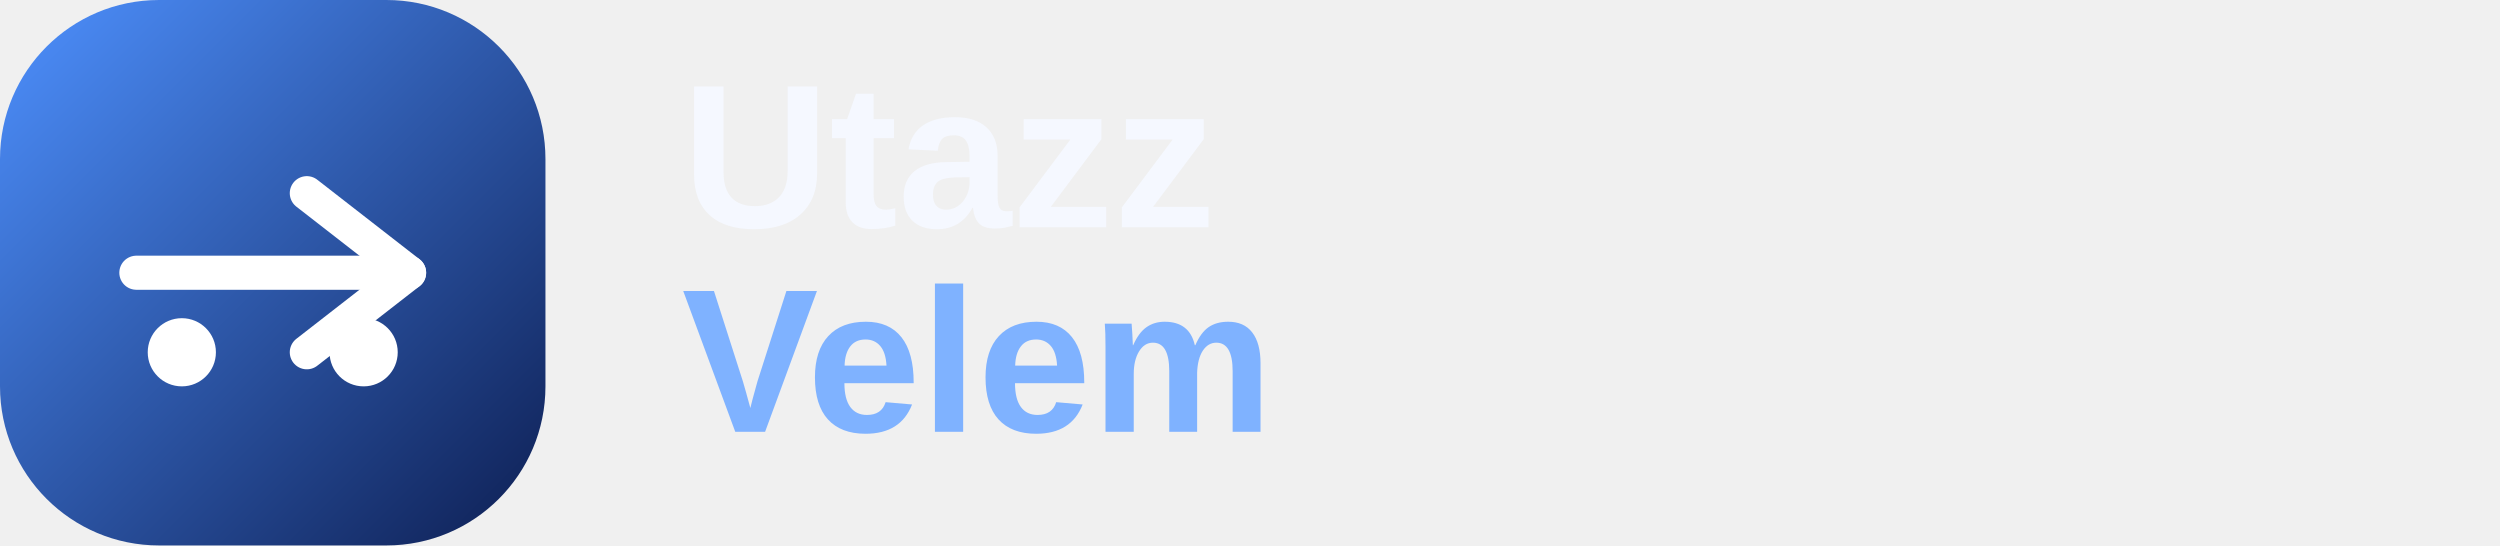
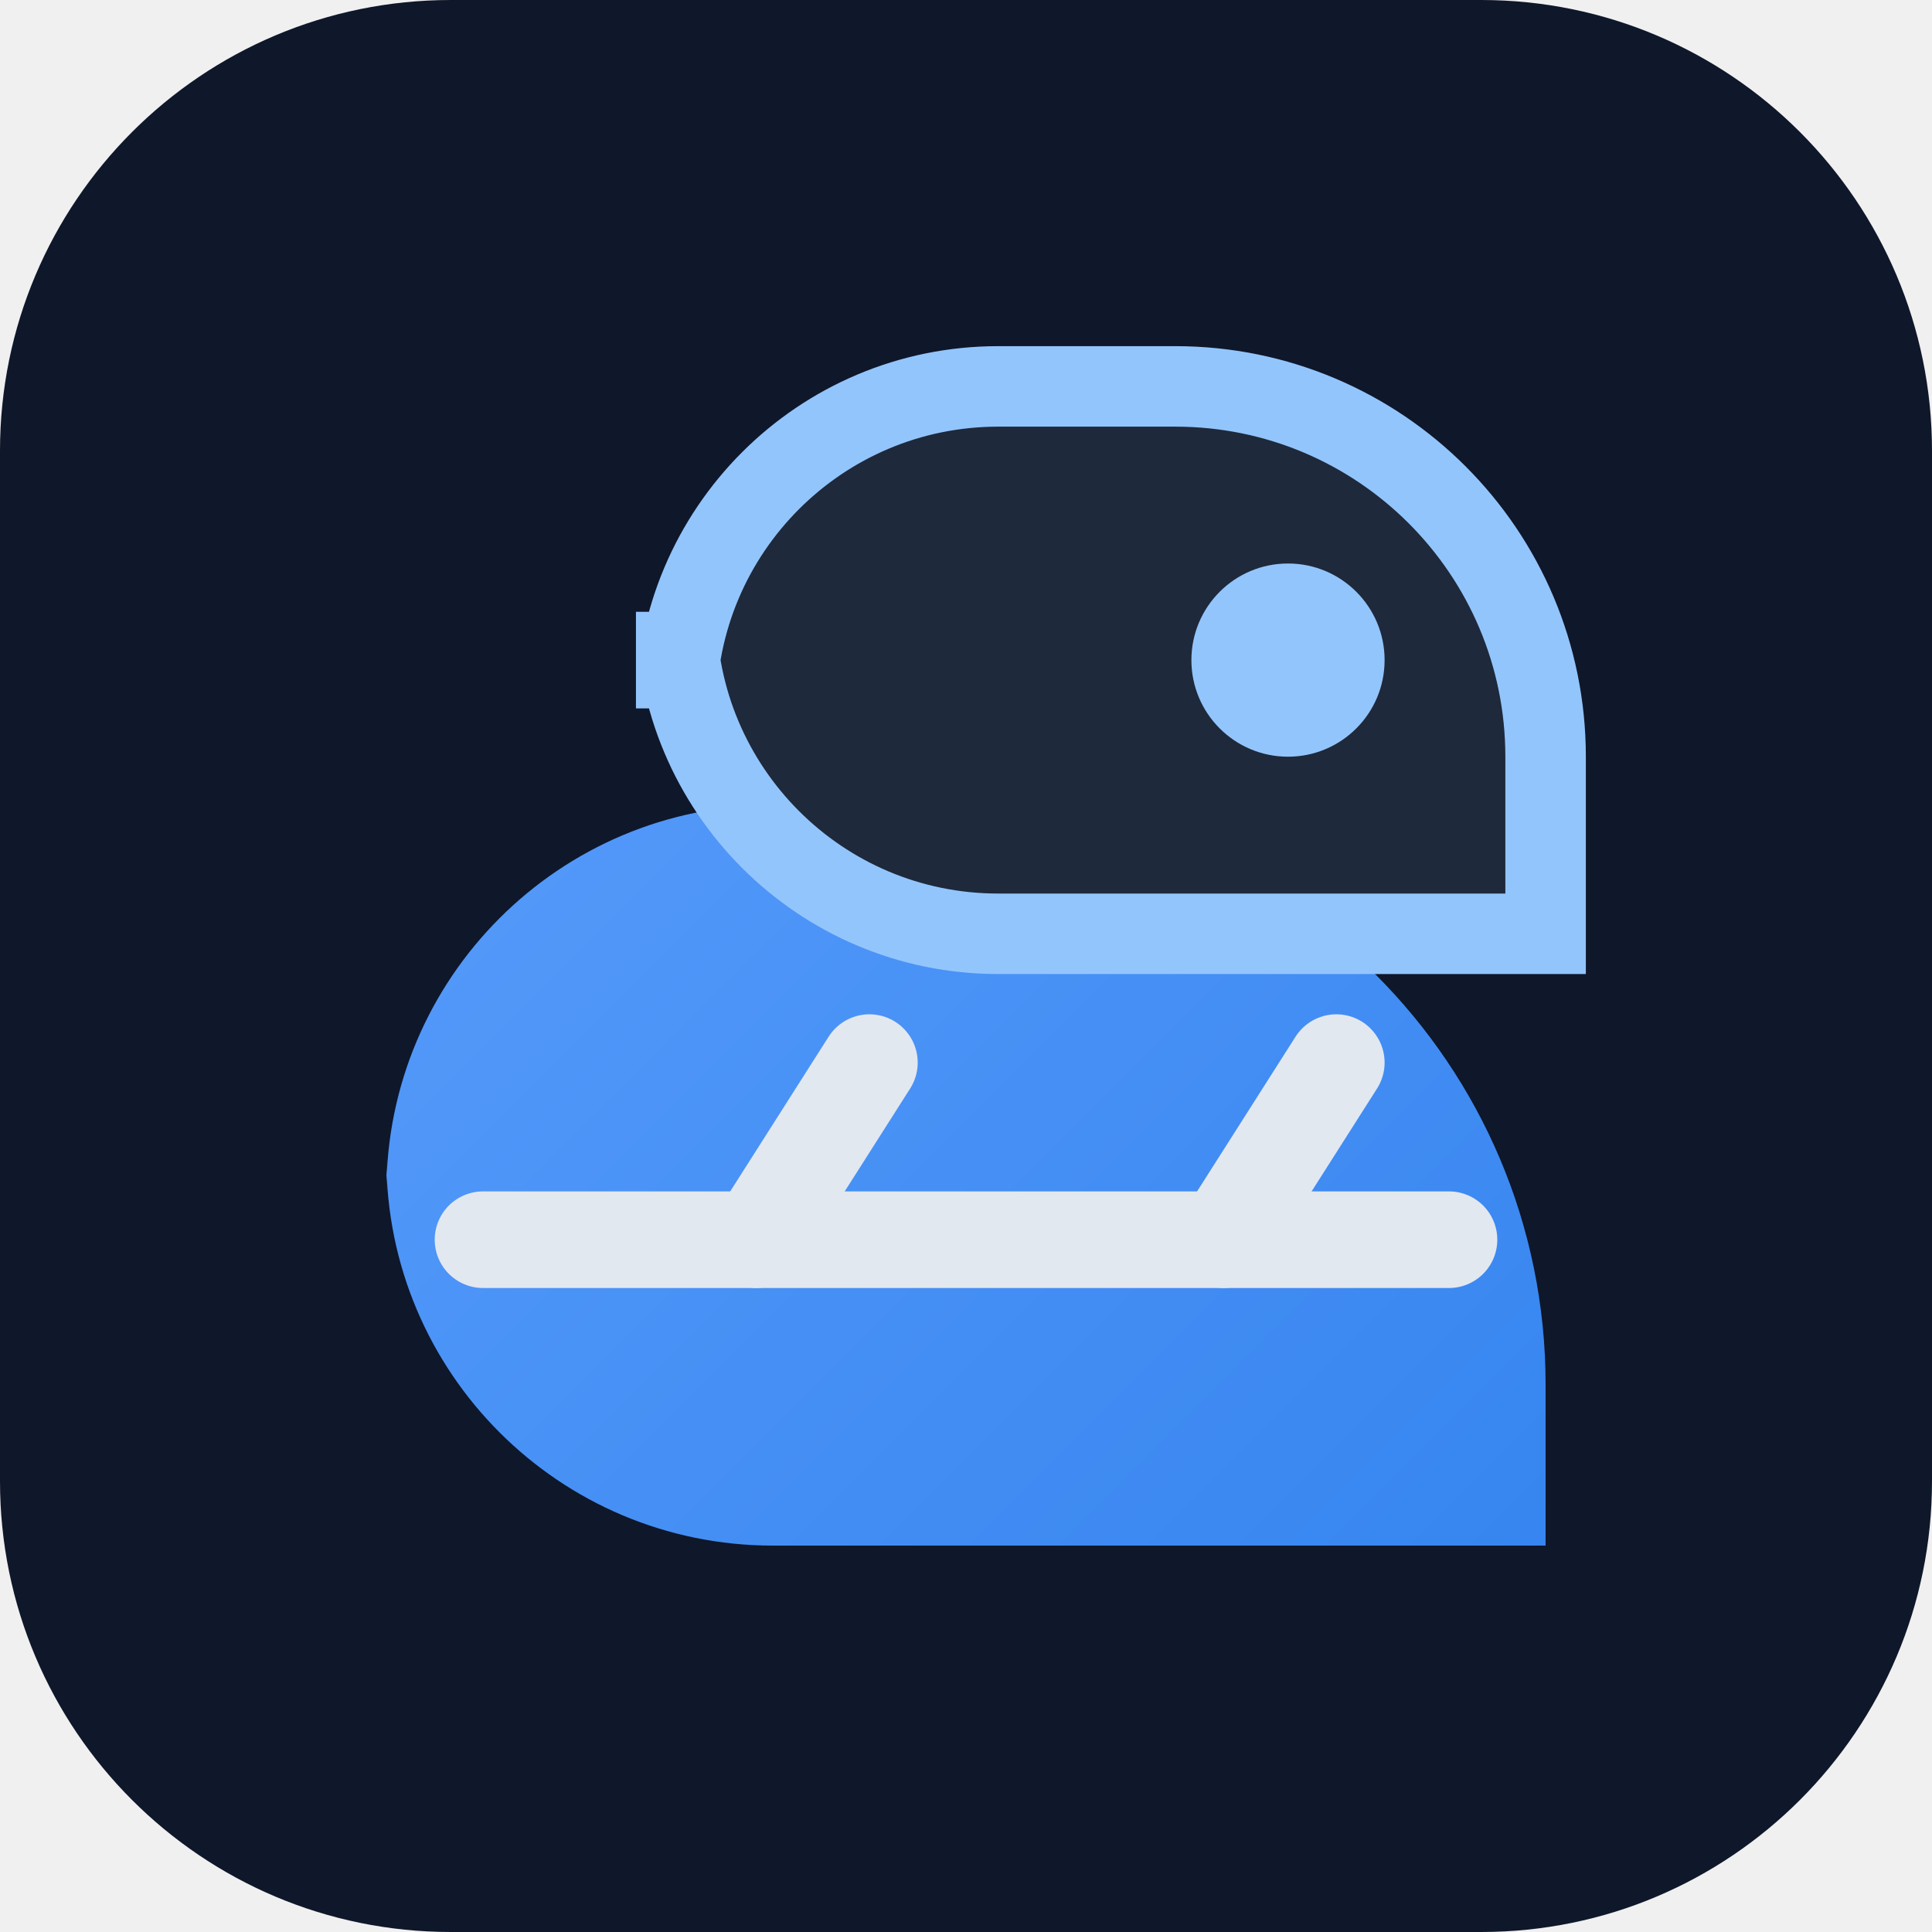
- <svg xmlns="http://www.w3.org/2000/svg" width="220" height="48" viewBox="0 0 220 48" fill="none">
-   <rect width="48" height="48" rx="14" fill="url(#g)" />
-   <path d="M12 24h24" stroke="white" stroke-width="3" stroke-linecap="round" />
-   <path d="M27 17l9 7-9 7" stroke="white" stroke-width="3" stroke-linecap="round" stroke-linejoin="round" />
-   <circle cx="16" cy="31" r="3" fill="white" />
-   <circle cx="32" cy="31" r="3" fill="white" />
-   <text x="60" y="20" fill="#F5F8FF" font-family="Arial, Helvetica, sans-serif" font-size="18" font-weight="700">Utazz</text>
-   <text x="60" y="38" fill="#7FB2FF" font-family="Arial, Helvetica, sans-serif" font-size="18" font-weight="700">Velem</text>
+ <svg xmlns="http://www.w3.org/2000/svg" width="240" height="240" viewBox="0 0 240 240" fill="none">
  <defs>
-     <linearGradient id="g" x1="0" y1="0" x2="48" y2="48" gradientUnits="userSpaceOnUse">
-       <stop stop-color="#4E91FF" />
-       <stop offset="1" stop-color="#0D1E52" />
+     <linearGradient id="g1" x1="20" y1="20" x2="220" y2="220" gradientUnits="userSpaceOnUse">
+       <stop stop-color="#63A4FF" />
+       <stop offset="1" stop-color="#2F80ED" />
    </linearGradient>
  </defs>
+   <rect width="240" height="240" rx="56" fill="#0F172A" />
+   <path d="M48 148c0-26.51 21.49-48 48-48h24c39.76 0 72 32.24 72 72v20H96c-26.51 0-48-21.49-48-48Z" fill="url(#g1)" />
+   <path d="M84 88c0-22.09 17.91-40 40-40h22c25.41 0 46 20.59 46 46v22H124c-22.09 0-40-17.91-40-40Z" fill="#1E293B" stroke="#93C5FD" stroke-width="10" />
+   <circle cx="160" cy="82" r="12" fill="#93C5FD" />
+   <path d="M60 154h120" stroke="#E2E8F0" stroke-width="12" stroke-linecap="round" />
+   <path d="M94 154l14-22" stroke="#E2E8F0" stroke-width="12" stroke-linecap="round" />
+   <path d="M152 154l14-22" stroke="#E2E8F0" stroke-width="12" stroke-linecap="round" />
</svg>
